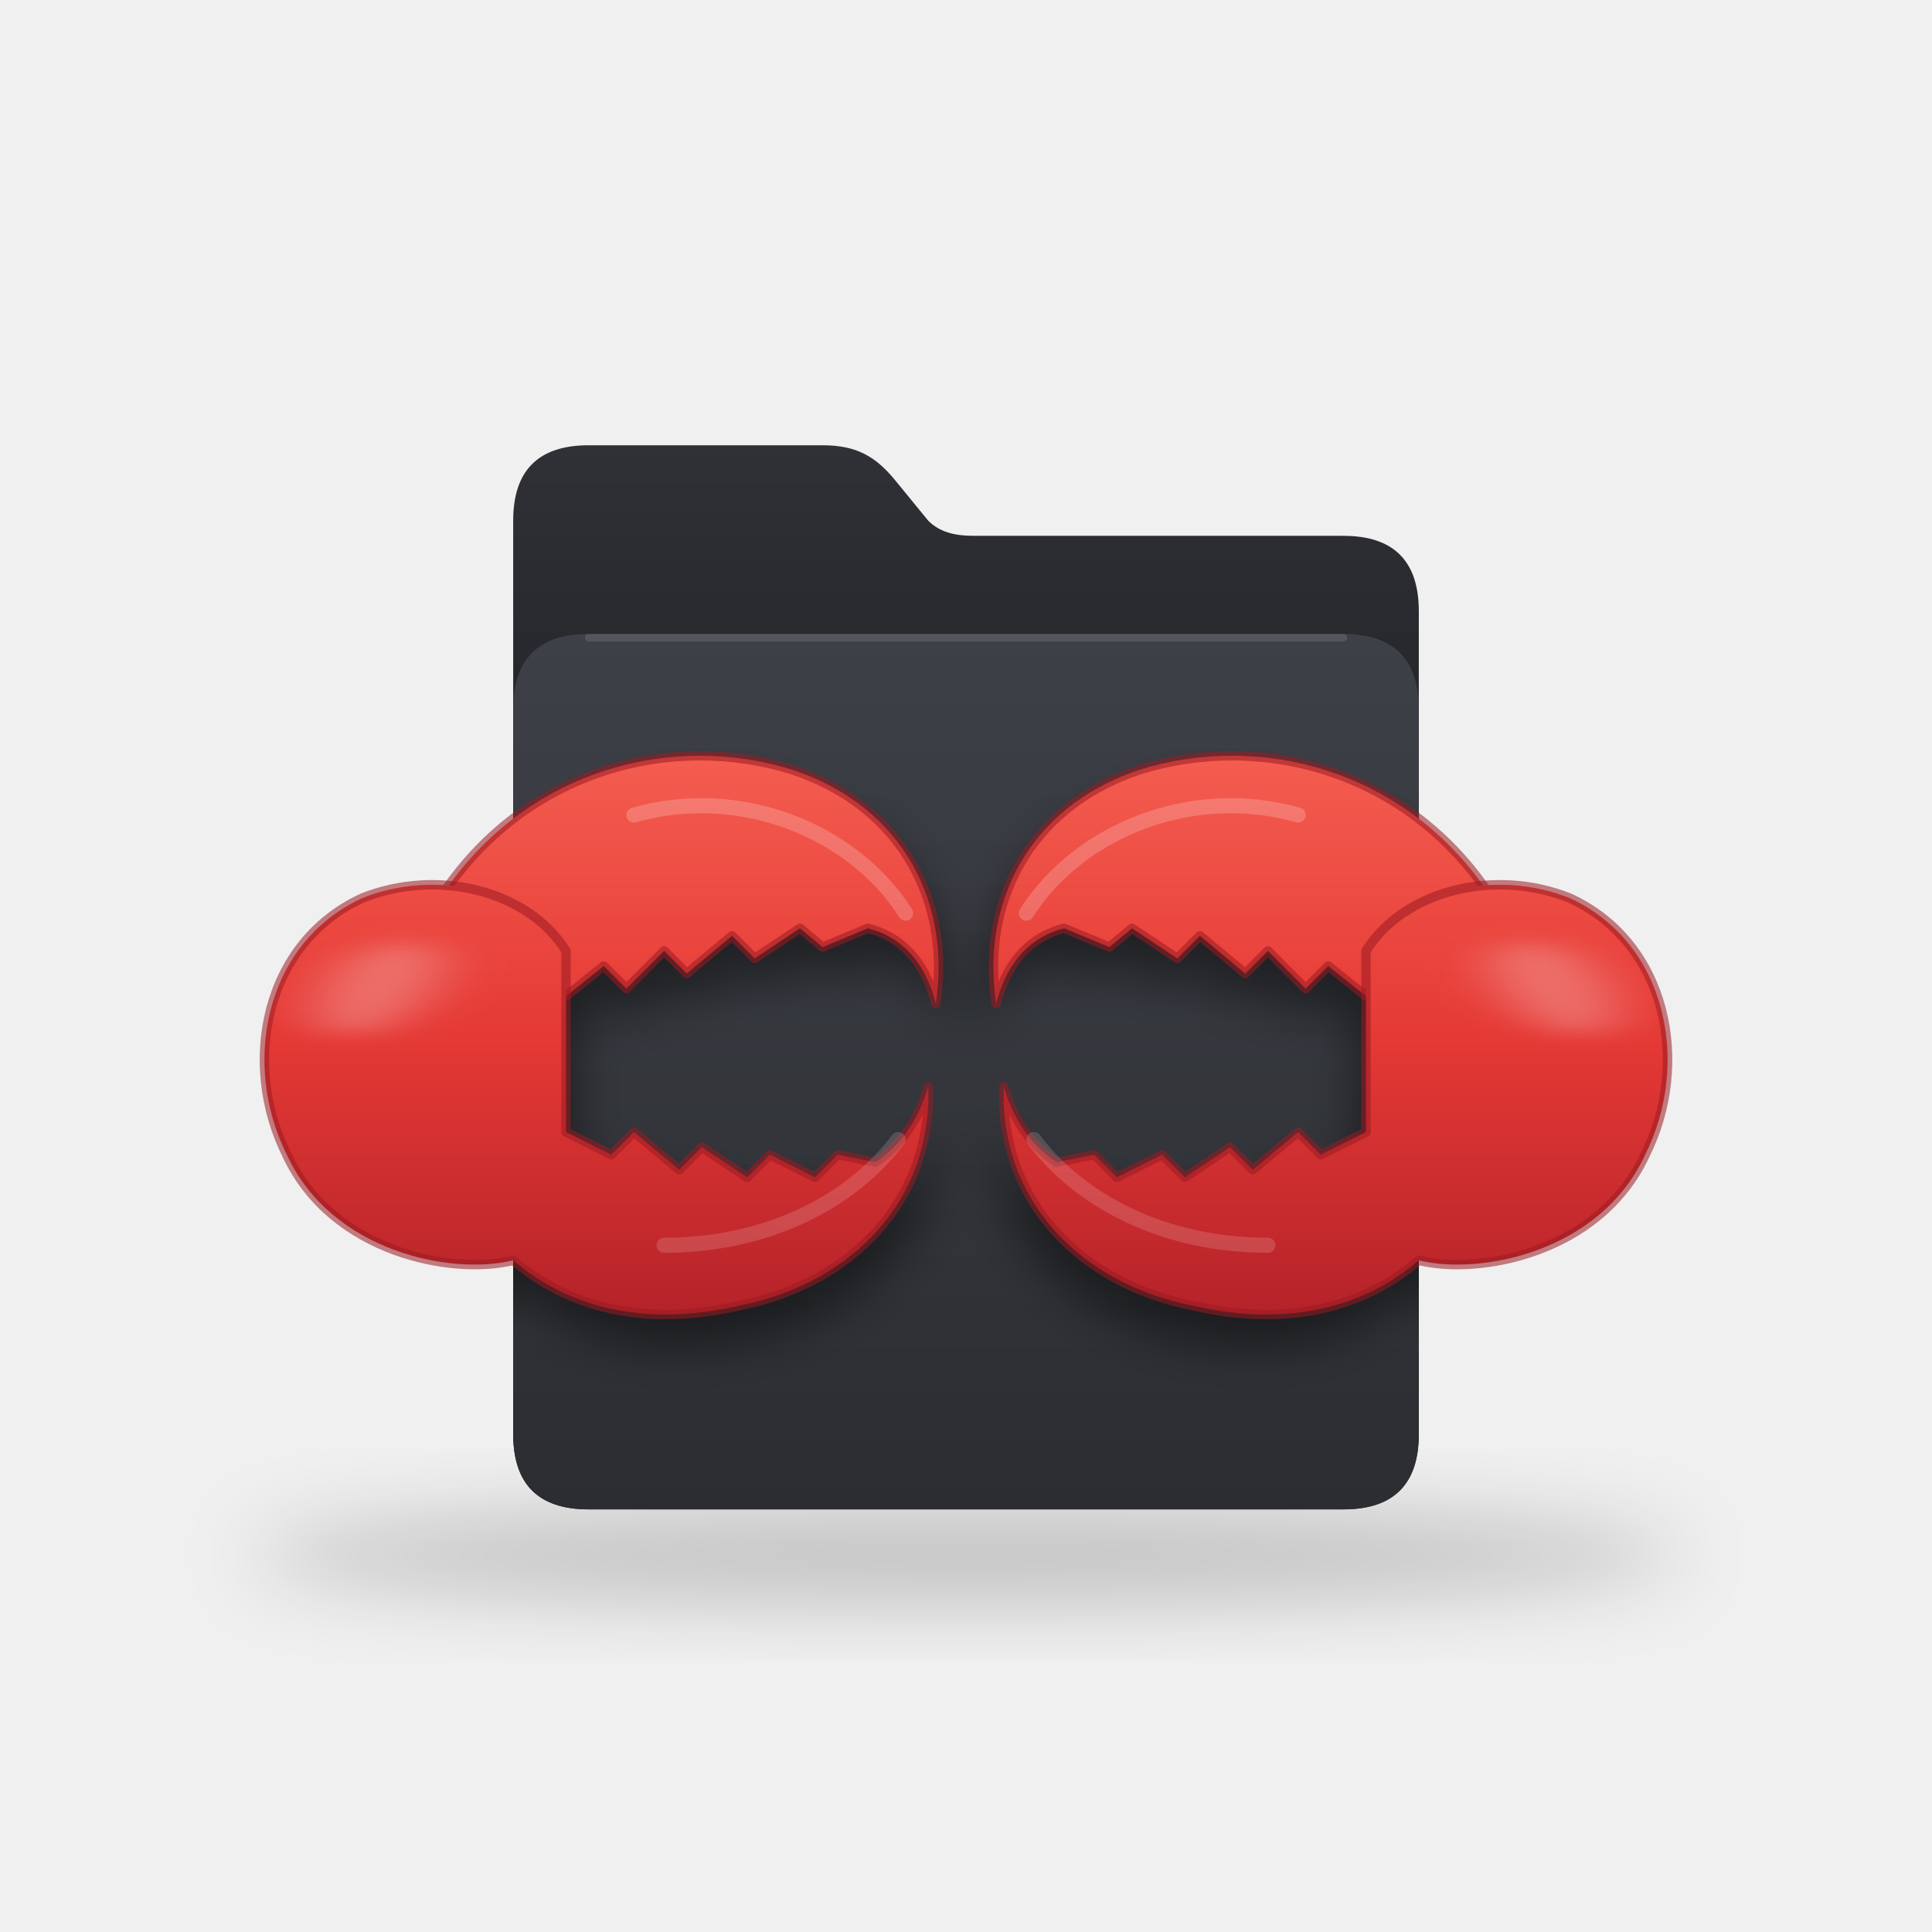
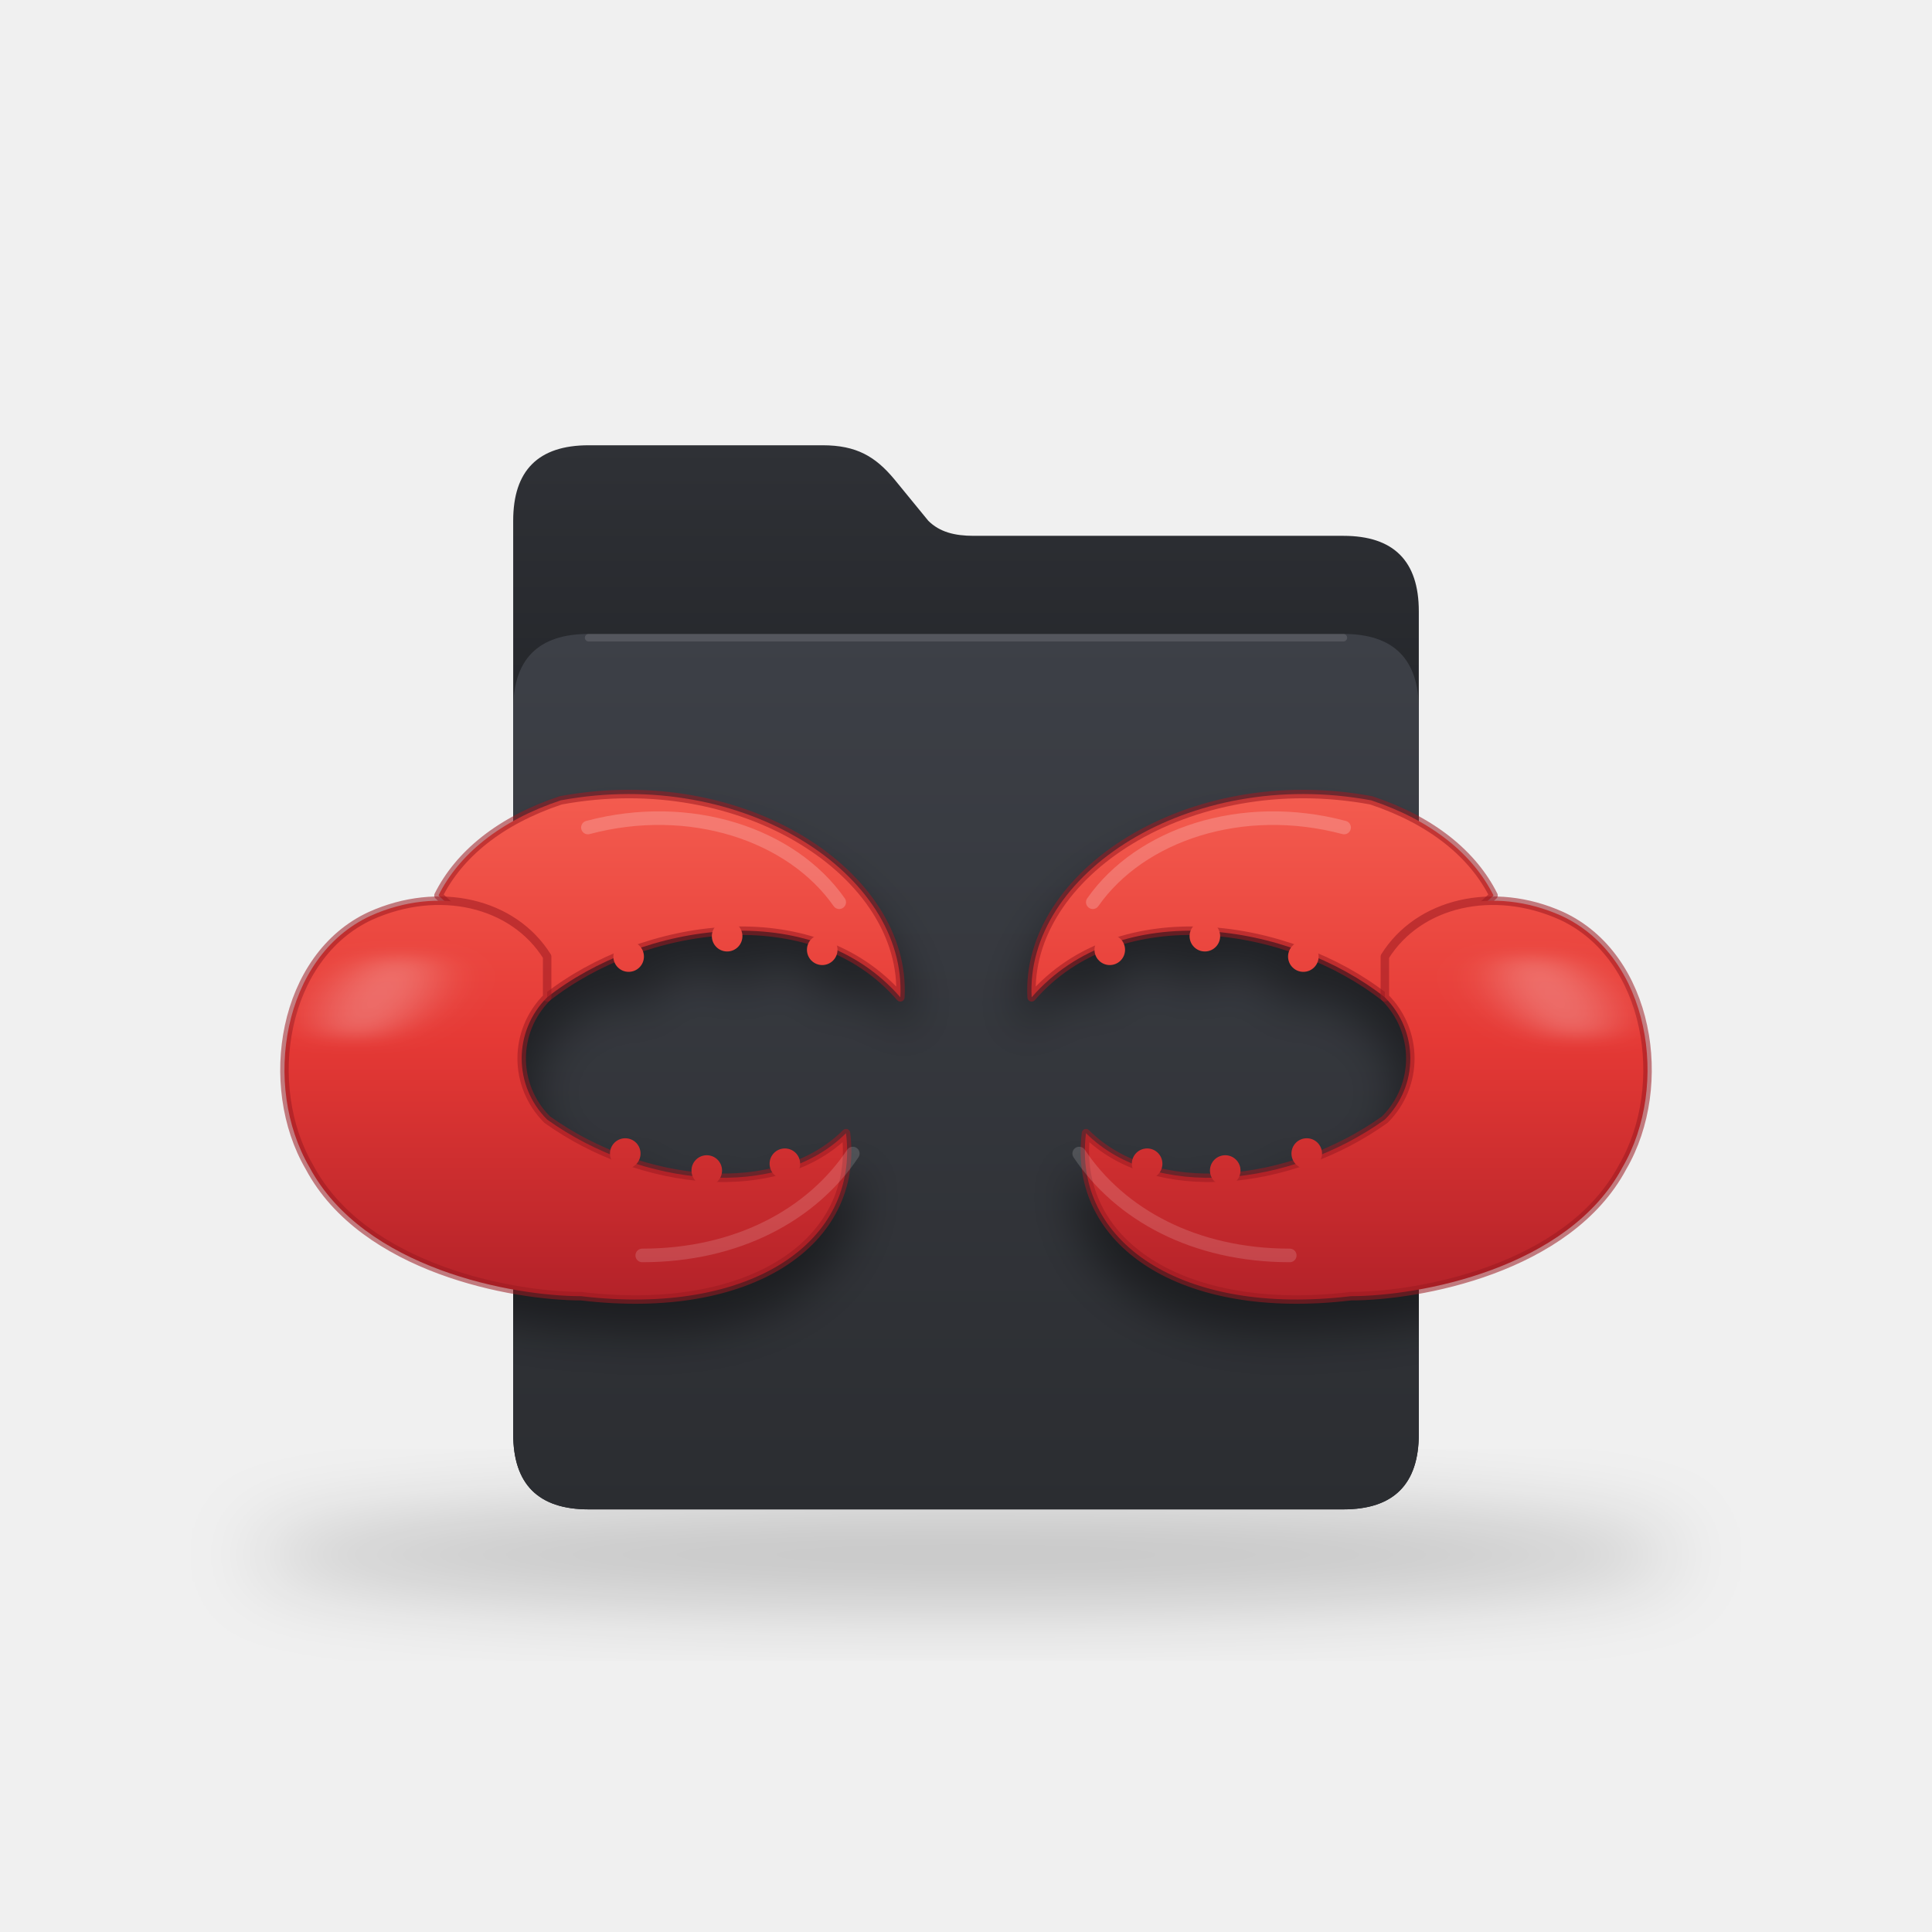
<svg xmlns="http://www.w3.org/2000/svg" viewBox="0 0 512 512" width="512" height="512">
  <defs>
    <linearGradient id="claw" x1="0" y1="200" x2="0" y2="350" gradientUnits="userSpaceOnUse">
      <stop offset="0" stop-color="#F45D50" />
      <stop offset="0.5" stop-color="#E53935" />
      <stop offset="1" stop-color="#B42229" />
    </linearGradient>
    <linearGradient id="folderFront" x1="0" y1="168" x2="0" y2="400" gradientUnits="userSpaceOnUse">
      <stop offset="0" stop-color="#3D4047" />
      <stop offset="1" stop-color="#2B2D31" />
    </linearGradient>
    <linearGradient id="folderBack" x1="0" y1="118" x2="0" y2="200" gradientUnits="userSpaceOnUse">
      <stop offset="0" stop-color="#2F3136" />
      <stop offset="1" stop-color="#232529" />
    </linearGradient>
    <filter id="soft" x="-20%" y="-20%" width="140%" height="140%">
      <feGaussianBlur stdDeviation="6" />
    </filter>
    <filter id="softer" x="-50%" y="-50%" width="200%" height="200%">
      <feGaussianBlur stdDeviation="10" />
    </filter>
    <path id="frontPanel" d="M156,168 H356 Q376,168 376,188 V380 Q376,400 356,400 H156 Q136,400 136,380 V188 Q136,168 156,168 Z" />
    <clipPath id="onFolder">
      <use href="#frontPanel" />
    </clipPath>
-     <path id="upper" d="M150,264       L160,256 L166,262 L176,252 L182,258 L194,248 L200,254 L212,246 L218,251 L230,246       C238,248 245,254 248,266       C252,240 240,214 210,204       C178,194 140,204 118,236 Z" />
-     <path id="body" d="M150,300       L162,306 L168,300 L180,310 L186,304 L198,312 L204,306 L216,312 L222,306 L232,308       C238,304 243,298 246,288       C247,318 226,340 196,346       C170,352 150,346 136,334       C120,338 88,332 76,306       C64,282 70,250 96,238       C116,230 140,236 150,252 Z" />
-     <g id="pincer">
+     <path id="upper" d="M150,262       C178,240 228,232 254,262       C256,226 208,194 154,204       C136,210 124,220 118,232 Z" />
+     <g id="upperTeeth">
+       <circle cx="174" cy="250" r="4.5" />
+       <circle cx="203" cy="244" r="4.5" />
+       <circle cx="231" cy="248" r="4.5" />
+     </g>
+     <path id="body" d="M150,298       C178,318 218,322 238,302       C242,334 210,356 160,350       C140,350 96,342 80,312       C66,288 72,250 98,238       C118,229 140,234 150,250       L150,262 C140,272 140,288 150,298 Z" />
+     <g id="lowerTeeth">
+       <circle cx="173" cy="308" r="4.5" />
+       <circle cx="197" cy="313" r="4.5" />
+       <circle cx="220" cy="311" r="4.5" />
+     </g>
+     <g id="pincer" transform="translate(100 285) scale(0.9) translate(-100 -285)">
      <use href="#upper" />
+       <use href="#upperTeeth" />
      <use href="#body" />
+       <use href="#lowerTeeth" />
    </g>
    <g id="highlights" fill="none">
      <ellipse cx="100" cy="262" rx="18" ry="10" transform="rotate(-30 100 262)" fill="#FFFFFF" opacity="0.25" filter="url(#soft)" />
-       <path d="M168,216 C196,208 226,220 240,242" stroke="#FFFFFF" stroke-opacity="0.2" stroke-width="4" stroke-linecap="round" />
-       <path d="M176,330 C204,330 226,318 238,302" stroke="#FFFFFF" stroke-opacity="0.15" stroke-width="4" stroke-linecap="round" />
+       <path d="M162,212 C192,204 222,214 236,234" stroke="#FFFFFF" stroke-opacity="0.2" stroke-width="4" stroke-linecap="round" />
+       <path d="M178,338 C206,338 228,326 240,308" stroke="#FFFFFF" stroke-opacity="0.15" stroke-width="4" stroke-linecap="round" />
    </g>
-     <g id="clawFront" stroke="#9A1B21" stroke-opacity="0.55" stroke-width="2.5" stroke-linejoin="round">
+     <g id="clawFront" stroke="#9A1B21" stroke-opacity="0.55" stroke-width="2.5" stroke-linejoin="round" transform="translate(100 285) scale(0.9) translate(-100 -285)">
      <use href="#upper" fill="url(#claw)" />
+       <use href="#upperTeeth" fill="url(#claw)" stroke="none" />
      <use href="#body" fill="url(#claw)" />
+       <use href="#lowerTeeth" fill="url(#claw)" stroke="none" />
      <use href="#highlights" stroke="none" />
    </g>
  </defs>
  <ellipse cx="256" cy="412" rx="190" ry="14" fill="#000" opacity="0.18" filter="url(#softer)" />
  <path fill="url(#folderBack)" d="M156,118 H218 C227,118 232,121 237,127 L246,138 C249,141 253,142 258,142 H356 Q376,142 376,162 V380 Q376,400 356,400 H156 Q136,400 136,380 V138 Q136,118 156,118 Z" />
  <use href="#frontPanel" fill="url(#folderFront)" />
  <path d="M156,169 H356" stroke="#FFFFFF" stroke-opacity="0.12" stroke-width="2" stroke-linecap="round" />
  <g clip-path="url(#onFolder)" fill="#000" opacity="0.42" filter="url(#soft)">
    <use href="#pincer" transform="translate(3 9)" />
    <use href="#pincer" transform="translate(512 0) scale(-1 1) translate(3 9)" />
  </g>
  <use href="#clawFront" />
  <use href="#clawFront" transform="translate(512 0) scale(-1 1)" />
</svg>
